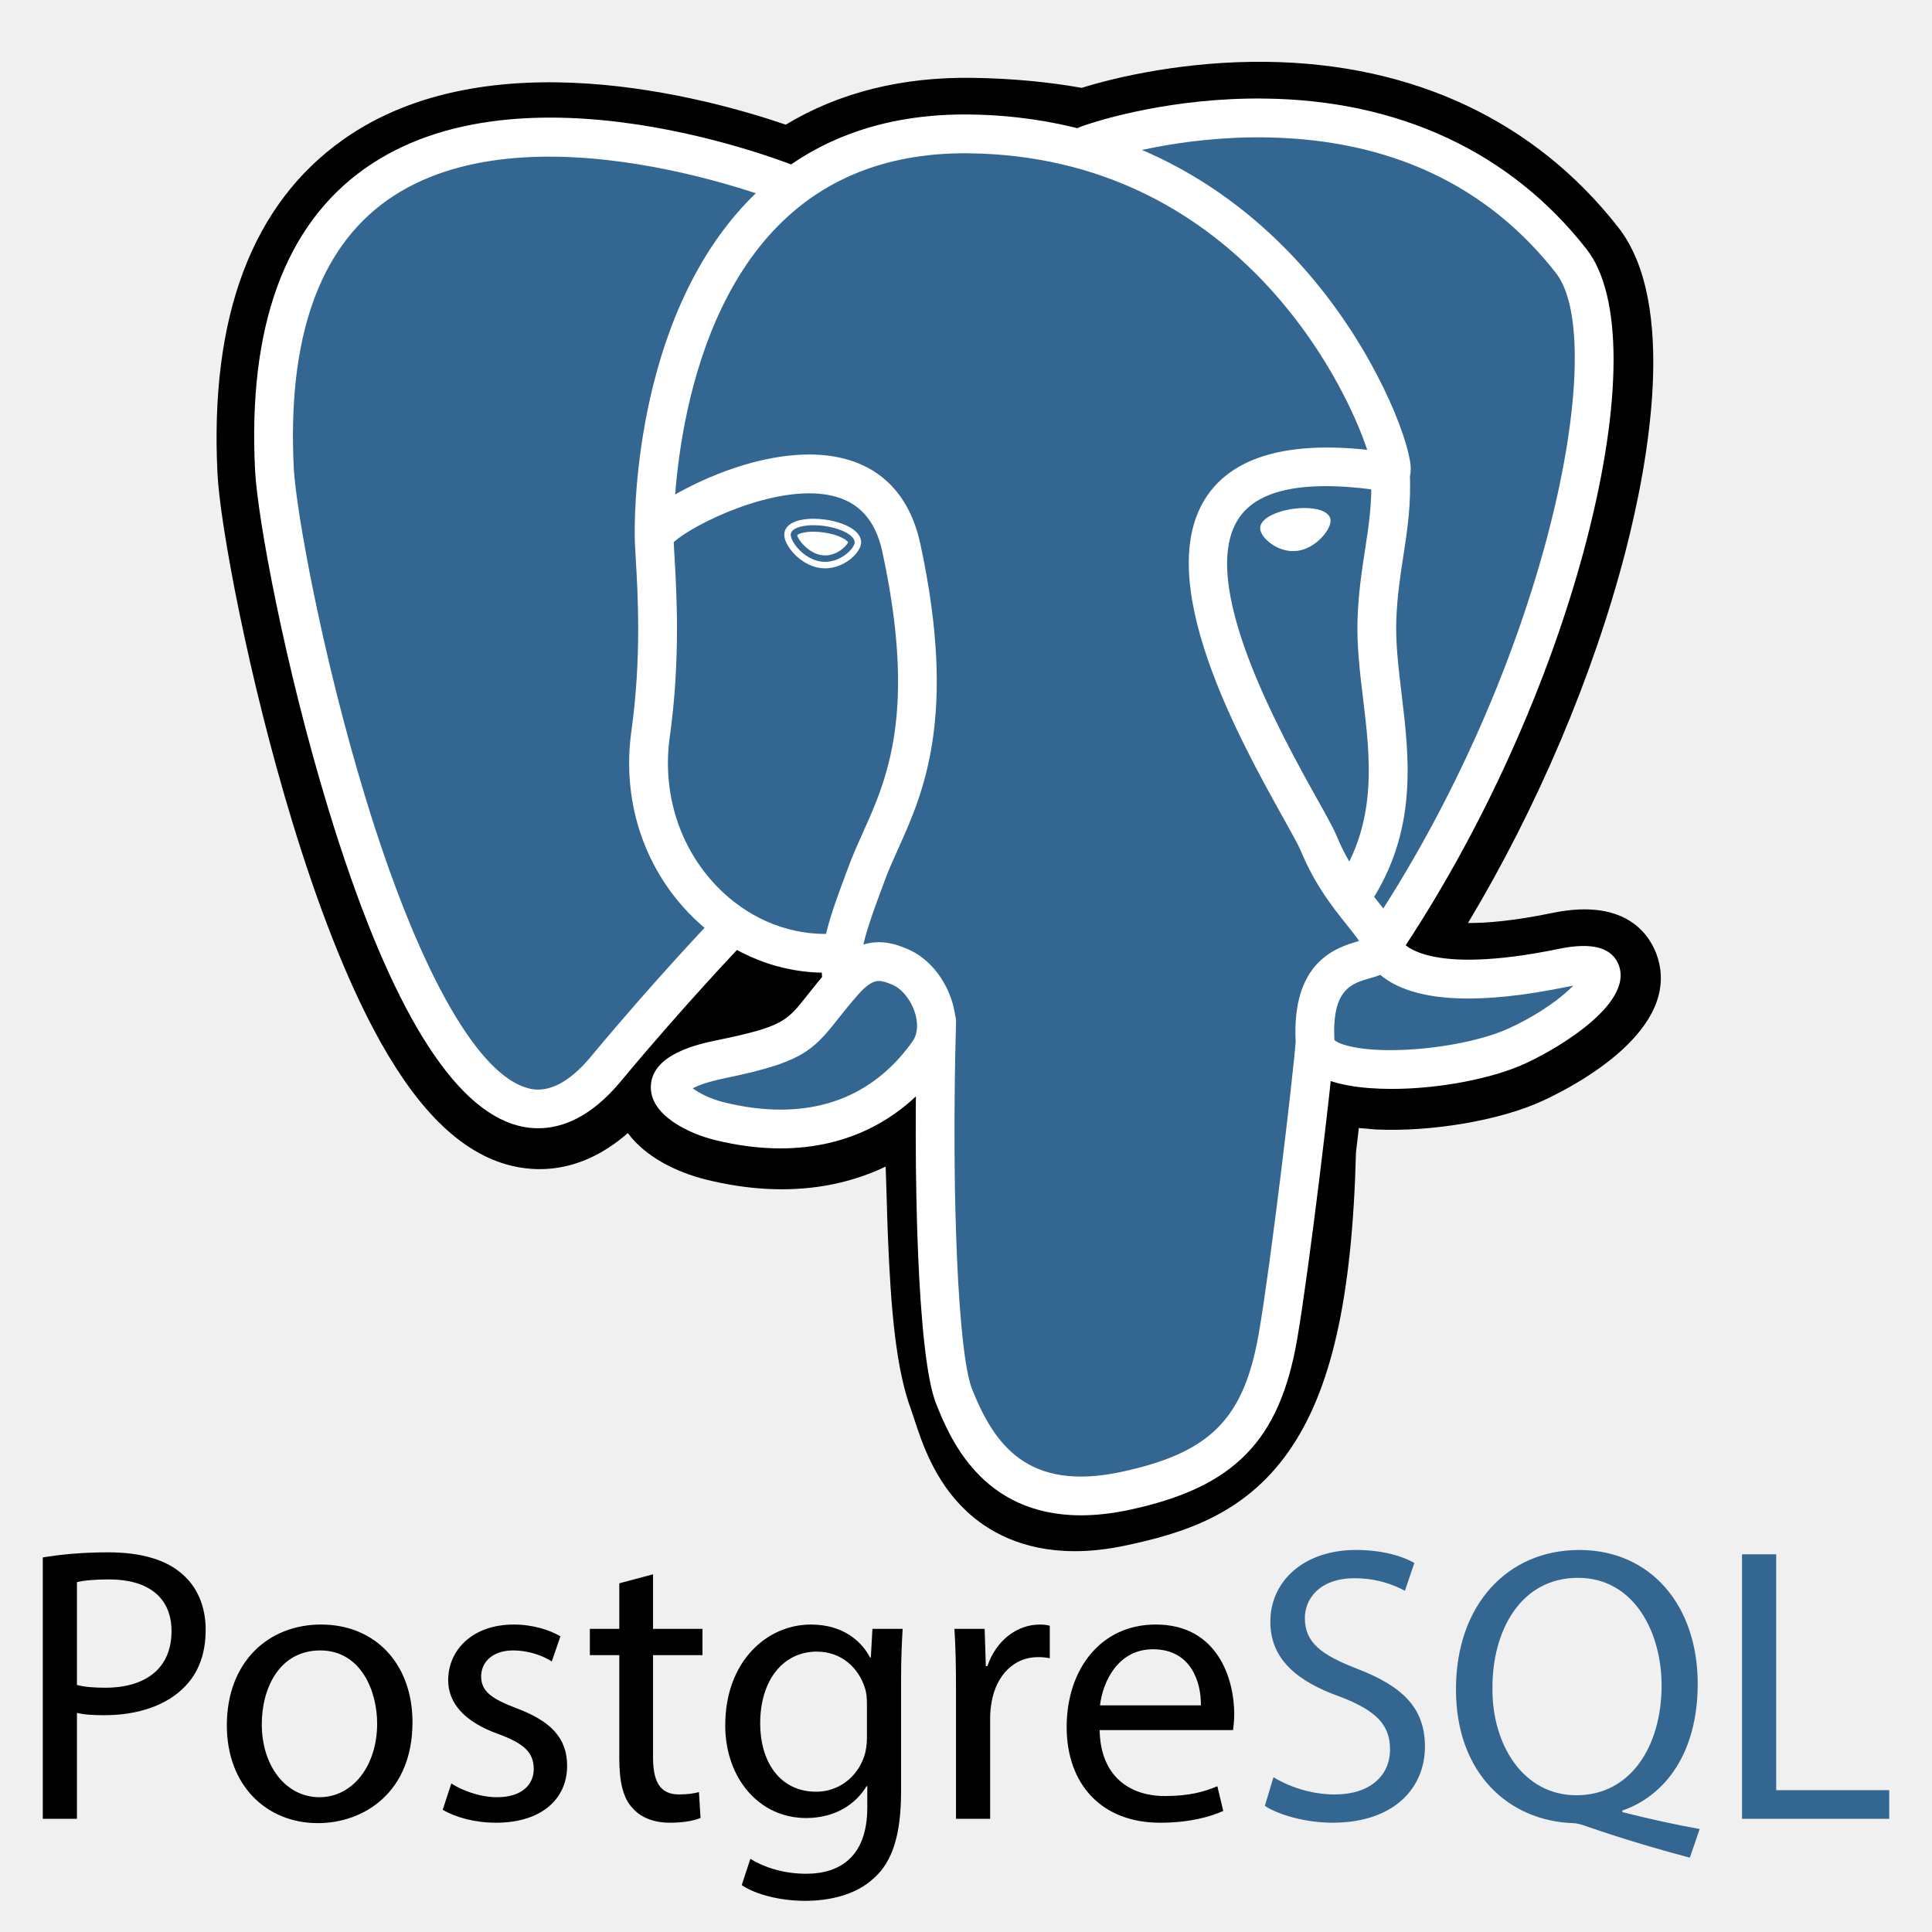
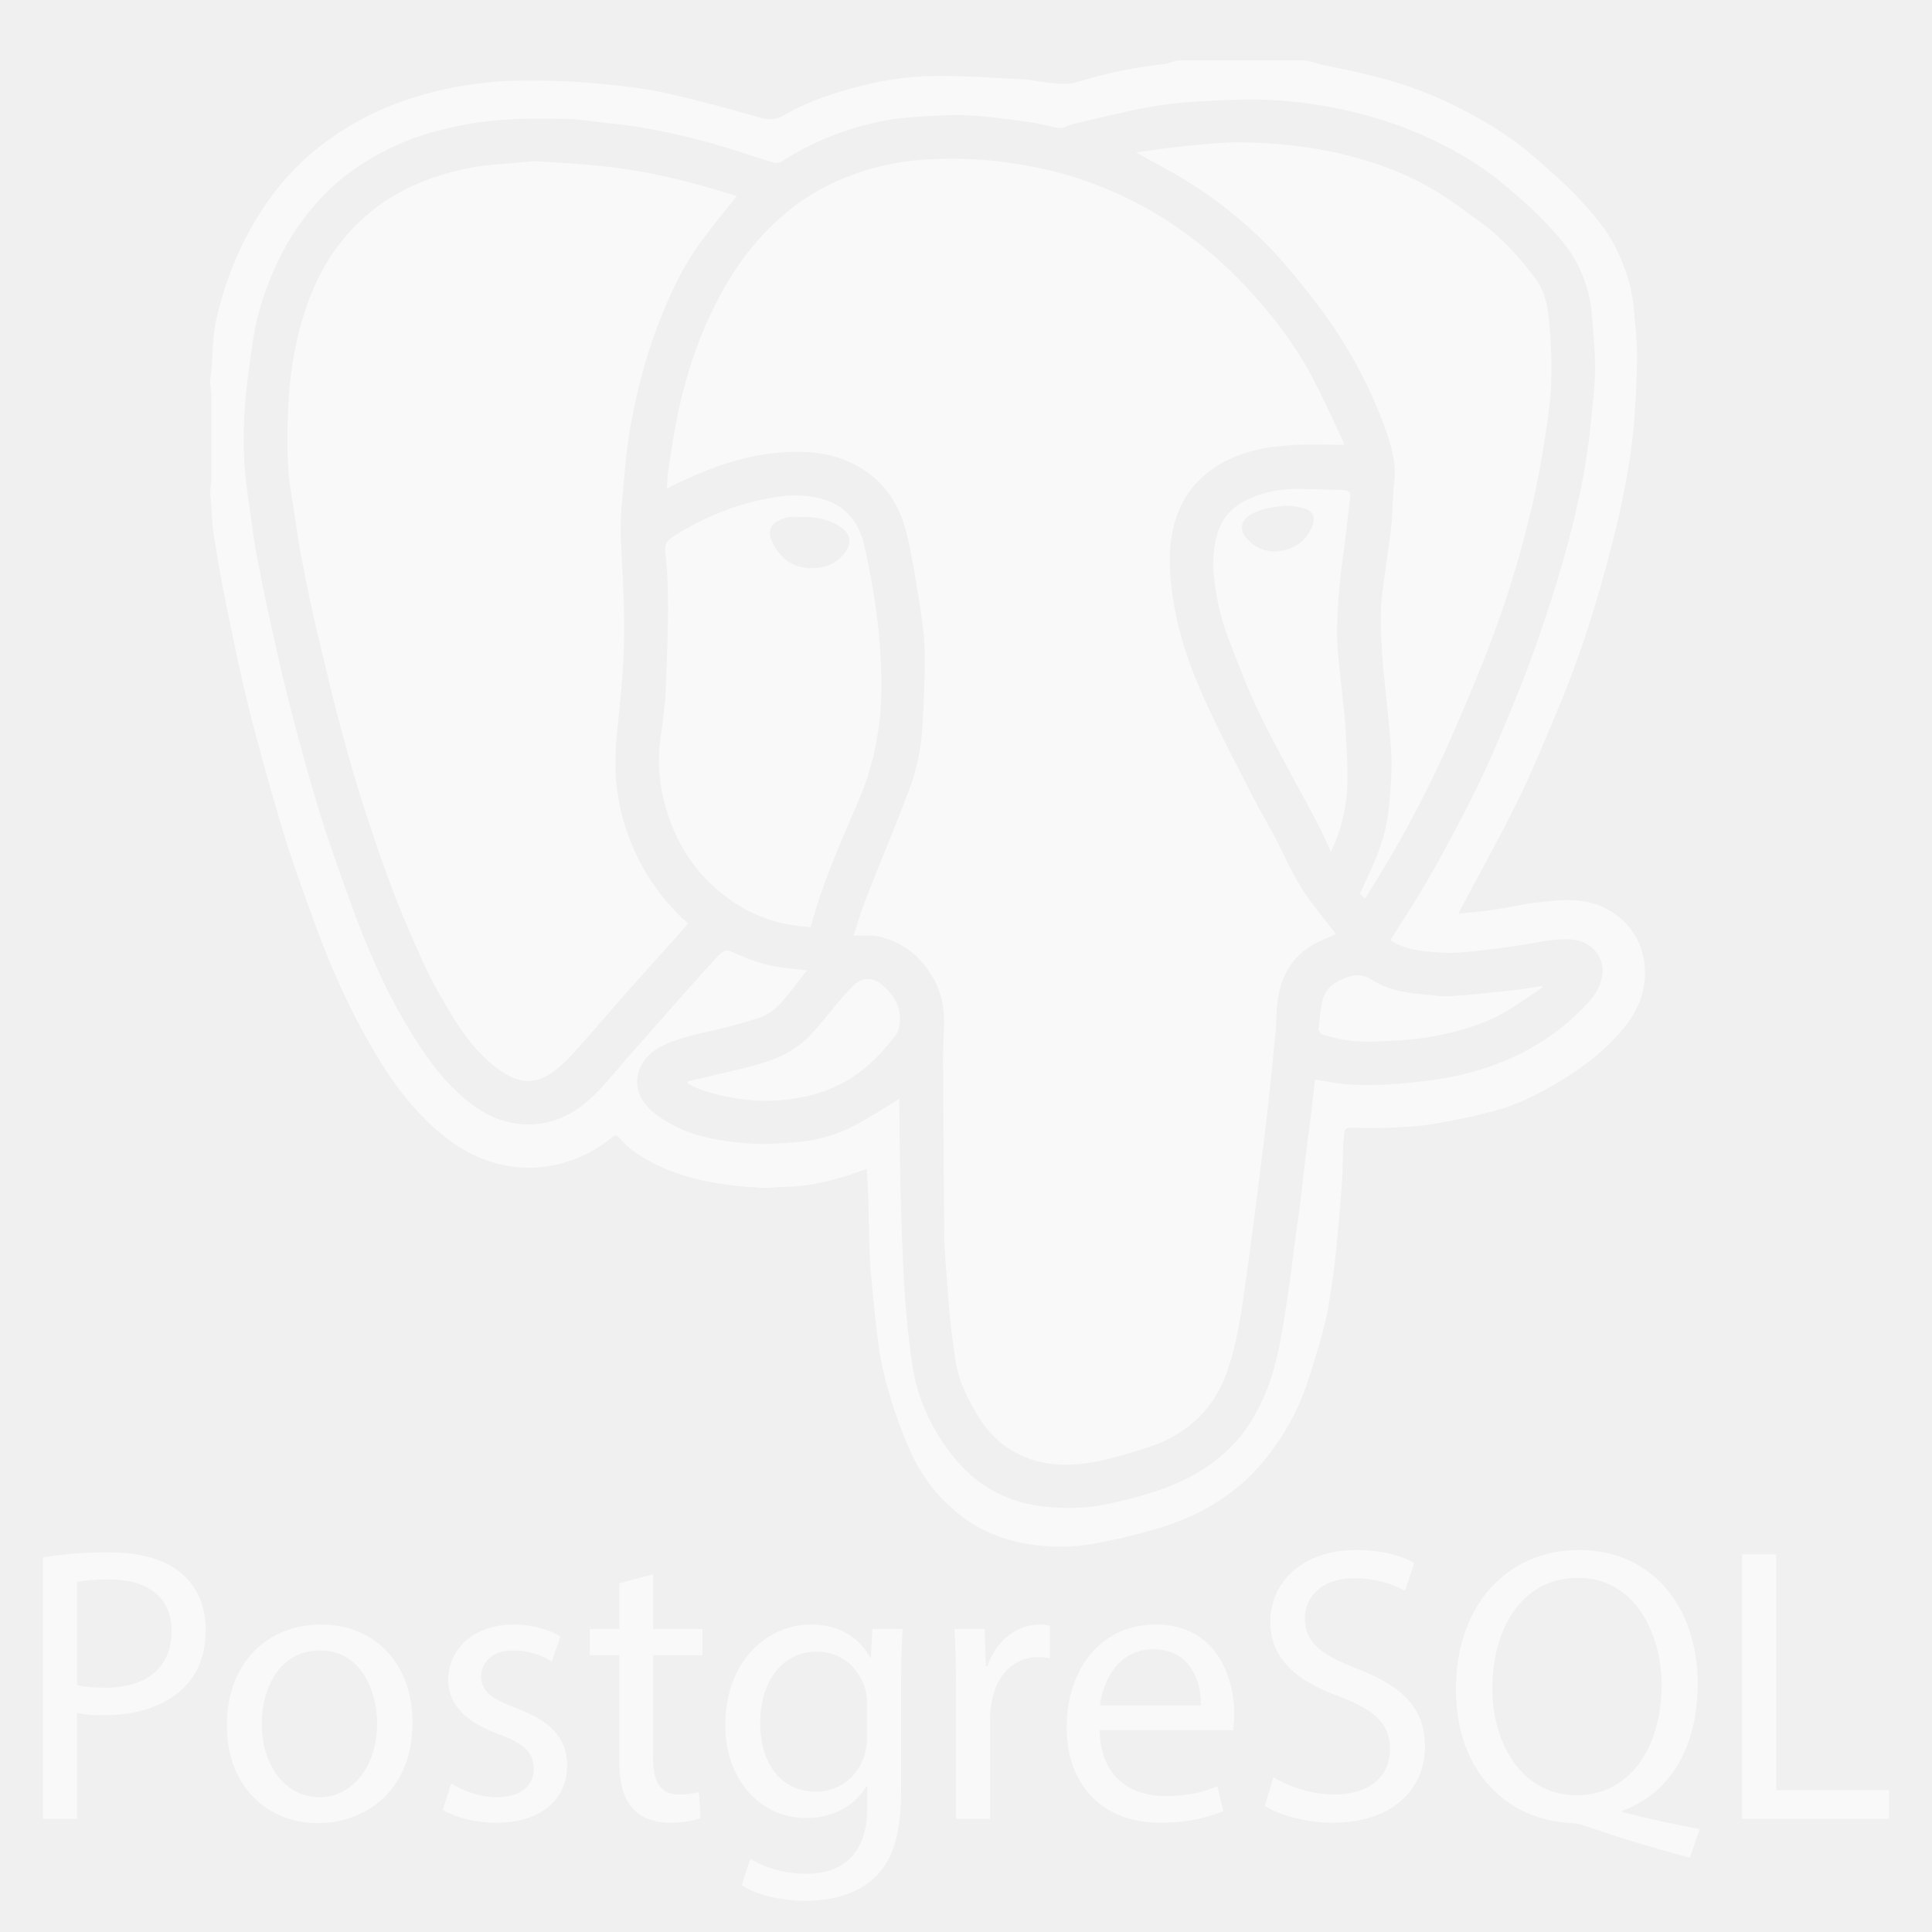
<svg xmlns="http://www.w3.org/2000/svg" viewBox="0 0 128 128">
-   <path d="M85.988 76.075c.632-5.262.443-6.034 4.362-5.182l.995.088c3.014.137 6.957-.485 9.272-1.561 4.986-2.313 7.942-6.177 3.026-5.162-11.215 2.313-11.986-1.483-11.986-1.483 11.843-17.571 16.794-39.875 12.521-45.335-11.654-14.892-31.828-7.85-32.166-7.667l-.108.021c-2.216-.461-4.695-.735-7.481-.78-5.075-.083-8.926 1.331-11.847 3.546 0 0-35.989-14.827-34.315 18.646.356 7.121 10.207 53.882 21.956 39.758 4.294-5.164 8.444-9.531 8.444-9.531 2.061 1.369 4.528 2.067 7.116 1.816l.2-.17c-.062.641-.035 1.268.081 2.01-3.027 3.383-2.137 3.977-8.189 5.222-6.122 1.262-2.525 3.508-.178 4.095 2.848.713 9.433 1.722 13.884-4.509l-.177.711c1.188.95 1.107 6.827 1.275 11.026.168 4.199.45 8.117 1.306 10.429.856 2.31 1.866 8.261 9.819 6.557 6.646-1.426 11.727-3.476 12.19-22.545" />
-   <path d="M71.208 102.77c-3.518 0-5.808-1.36-7.2-2.674-2.1-1.981-2.933-4.534-3.43-6.059l-.215-.637c-1.002-2.705-1.341-6.599-1.542-11.613-.03-.752-.052-1.529-.075-2.352-.017-.601-.038-1.355-.068-2.146-1.25.599-2.588 1.022-3.997 1.264-2.48.424-5.146.286-7.926-.409-1.961-.49-3.999-1.506-5.16-3.076-3.385 2.965-6.614 2.562-8.373 1.976-3.103-1.035-5.88-3.942-8.491-8.89-1.859-3.523-3.658-8.115-5.347-13.646-2.94-9.633-4.808-19.779-4.974-23.109-.522-10.427 2.284-17.883 8.34-22.16 9.555-6.749 24.03-2.781 29.307-.979 3.545-2.137 7.716-3.178 12.43-3.102 2.532.041 4.942.264 7.181.662 2.335-.734 6.949-1.788 12.23-1.723 9.73.116 17.793 3.908 23.316 10.966 3.941 5.036 1.993 15.61.48 21.466-2.127 8.235-5.856 16.996-10.436 24.622 1.244.009 3.045-.141 5.607-.669 5.054-1.044 6.531 1.666 6.932 2.879 1.607 4.867-5.378 8.544-7.557 9.555-2.792 1.297-7.343 2.086-11.071 1.915l-.163-.011-.979-.086-.097.816-.093.799c-.25 9.664-1.631 15.784-4.472 19.829-2.977 4.239-7.116 5.428-10.761 6.209-1.241.267-2.371.383-3.396.383zm-7.402-35.174c2.271 1.817 2.47 5.236 2.647 11.626.022.797.043 1.552.071 2.257.086 2.134.287 7.132 1.069 9.244.111.298.21.602.314.922.872 2.672 1.31 4.011 5.081 3.203 3.167-.678 4.794-1.287 6.068-3.101 1.852-2.638 2.888-7.941 3.078-15.767l3.852.094-3.826-.459.112-.955c.367-3.148.631-5.424 2.736-6.928 1.688-1.207 3.613-1.09 5.146-.814-1.684-1.271-2.15-2.765-2.274-3.377l-.321-1.582.902-1.34c5.2-7.716 9.489-17.199 11.767-26.018 2.34-9.062 1.626-13.875.913-14.785-9.446-12.071-25.829-7.088-27.539-6.521l-.29.156-1.45.271-.743-.154c-2.047-.425-4.321-.66-6.76-.7-3.831-.064-6.921.841-9.455 2.764l-1.758 1.333-2.041-.841c-4.358-1.782-17.162-5.365-23.918-.58-3.75 2.656-5.458 7.861-5.078 15.47.125 2.512 1.833 12.021 4.647 21.245 3.891 12.746 7.427 16.979 8.903 17.472.257.087.926-.433 1.591-1.231 4.326-5.203 8.44-9.54 8.613-9.723l2.231-2.347 2.697 1.792c1.087.723 2.286 1.132 3.518 1.209l6.433-5.486-.932 9.51c-.021.214-.031.504.053 1.044l.28 1.803-1.213 1.358-.14.157 3.534 1.632 1.482-1.853z" />
-   <path fill="#336791" d="M103.646 64.258c-11.216 2.313-11.987-1.484-11.987-1.484 11.842-17.571 16.792-39.876 12.52-45.335-11.655-14.892-31.829-7.849-32.166-7.666l-.109.019c-2.216-.459-4.695-.733-7.482-.778-5.075-.083-8.925 1.33-11.846 3.545 0 0-35.99-14.826-34.316 18.647.356 7.121 10.207 53.882 21.956 39.758 4.294-5.164 8.443-9.531 8.443-9.531 2.061 1.369 4.528 2.067 7.115 1.816l.201-.17c-.062.641-.034 1.268.08 2.01-3.026 3.383-2.138 3.977-8.188 5.222-6.123 1.262-2.526 3.508-.177 4.095 2.847.713 9.433 1.722 13.883-4.509l-.178.711c1.186.95 2.019 6.179 1.879 10.919s-.233 7.994.702 10.536c.935 2.541 1.866 8.261 9.82 6.557 6.646-1.425 10.09-5.116 10.57-11.272.34-4.377 1.109-3.73 1.158-7.644l.618-1.853c.711-5.934.113-7.848 4.208-6.957l.995.087c3.014.138 6.958-.485 9.273-1.561 4.986-2.314 7.943-6.177 3.028-5.162z" />
-   <path fill="#fff" d="M71.61 100.394c-6.631.001-8.731-5.25-9.591-7.397-1.257-3.146-1.529-15.358-1.249-25.373.02-.71.607-1.271 1.321-1.249.709.02 1.268.611 1.249 1.321-.323 11.551.136 22.018 1.066 24.346 1.453 3.632 3.656 6.809 9.887 5.475 5.915-1.269 8.13-3.512 9.116-9.23.758-4.389 2.254-16.874 2.438-19.338.053-.708.667-1.24 1.377-1.186.708.053 1.239.67 1.186 1.377-.192 2.564-1.682 15.026-2.469 19.584-1.165 6.755-4.176 9.819-11.11 11.306-1.177.251-2.248.364-3.221.364zM35.659 74.749c-.633.001-1.207-.115-1.704-.281-4.307-1.437-8.409-8.451-12.193-20.849-2.88-9.438-4.705-19.288-4.865-22.489-.475-9.49 1.97-16.205 7.265-19.957 10.476-7.423 28.1-.354 28.845-.05.657.269.972 1.019.703 1.676-.268.656-1.019.972-1.675.703v.001c-.17-.07-17.07-6.84-26.392-.229-4.528 3.211-6.607 9.175-6.18 17.729.135 2.696 1.84 12.311 4.757 21.867 3.378 11.067 7.223 18.052 10.548 19.16.521.175 2.109.704 4.381-2.026 4.272-5.14 8.197-9.242 8.236-9.283.491-.513 1.305-.529 1.817-.039.512.491.53 1.305.039 1.817-.039.04-3.904 4.081-8.116 9.148-1.995 2.398-3.908 3.102-5.466 3.102zM91.579 63.92c-.247 0-.497-.071-.717-.22-.589-.396-.745-1.195-.348-1.784 11.971-17.764 16.173-39.227 12.574-43.825-4.53-5.788-10.927-8.812-19.012-8.985-5.987-.13-10.746 1.399-11.523 1.666l-.195.079c-.782.246-1.382-.183-1.608-.684-.268-.593-.048-1.294.508-1.631l.346-.142-.017.005.018-.006c1.321-.483 6.152-1.933 12.137-1.864 8.947.094 16.337 3.545 21.371 9.977 2.382 3.044 2.387 10.057.015 19.24-2.418 9.362-6.968 19.425-12.482 27.607-.248.369-.654.567-1.067.567zM92.19 72.143c-2.044 0-3.876-.287-4.973-.945-1.128-.675-1.343-1.594-1.371-2.081-.308-5.404 2.674-6.345 4.195-6.774-.212-.32-.514-.697-.825-1.086-.887-1.108-2.101-2.626-3.037-4.896-.146-.354-.606-1.179-1.138-2.133-2.883-5.169-8.881-15.926-5.028-21.435 1.784-2.549 5.334-3.552 10.566-2.992-1.539-4.689-8.869-19.358-26.259-19.643-5.231-.088-9.521 1.521-12.744 4.775-7.217 7.289-6.955 20.477-6.952 20.608.019.71-.542 1.3-1.251 1.318-.71.022-1.3-.541-1.318-1.251-.016-.585-.286-14.424 7.695-22.484 3.735-3.772 8.651-5.634 14.612-5.537 11.128.183 18.289 5.839 22.338 10.553 4.412 5.136 6.576 10.802 6.754 12.692.133 1.406-.876 1.688-1.08 1.729l-.463.011c-5.135-.822-8.429-.252-9.791 1.695-2.931 4.188 2.743 14.363 5.166 18.709.619 1.108 1.065 1.909 1.269 2.404.796 1.93 1.834 3.227 2.668 4.269.733.917 1.369 1.711 1.597 2.645.105.185 1.603 2.399 10.488.565 2.227-.459 3.562-.066 3.97 1.168.803 2.429-3.702 5.261-6.196 6.42-2.238 1.039-5.805 1.696-8.892 1.696zm-3.781-3.238c.281.285 1.691.775 4.612.65 2.596-.112 5.335-.677 6.979-1.439 2.102-.976 3.504-2.067 4.231-2.812l-.404.074c-5.681 1.173-9.699 1.017-11.942-.465-.161-.105-.304-.215-.435-.323-.243.096-.468.159-.628.204-1.273.357-2.589.726-2.413 4.111zM51.712 76.084c-1.411 0-2.896-.191-4.413-.572-1.571-.393-4.221-1.576-4.18-3.519.045-2.181 3.216-2.835 4.411-3.081 4.312-.888 4.593-1.244 5.941-2.955.393-.499.882-1.12 1.548-1.865.99-1.107 2.072-1.669 3.216-1.669.796 0 1.45.271 1.881.449 1.376.57 2.524 1.948 2.996 3.598.426 1.488.223 2.92-.572 4.032-2.608 3.653-6.352 5.582-10.828 5.582zm-5.817-3.98c.388.299 1.164.699 2.027.916 1.314.328 2.588.495 3.79.495 3.662 0 6.601-1.517 8.737-4.506.445-.624.312-1.415.193-1.832-.25-.872-.87-1.665-1.509-1.931-.347-.144-.634-.254-.898-.254-.142 0-.573 0-1.3.813-.614.686-1.055 1.246-1.446 1.741-1.678 2.131-2.447 2.854-7.441 3.883-1.218.252-1.843.506-2.153.675zM55.777 66.176c-.624 0-1.171-.455-1.269-1.09-.033-.213-.054-.428-.064-.644-3.274-.062-6.432-1.466-8.829-3.968-3.031-3.163-4.411-7.545-3.785-12.022.68-4.862.426-9.154.289-11.46-.038-.641-.065-1.104-.063-1.425.002-.406.01-1.485 3.615-3.312 1.282-.65 3.853-1.784 6.661-2.075 4.654-.48 7.721 1.592 8.639 5.836 2.478 11.46.196 16.529-1.47 20.23-.311.688-.604 1.34-.838 1.97l-.207.557c-.88 2.36-1.641 4.399-1.407 5.923.107.702-.374 1.357-1.075 1.466l-.197.014zm-11.143-30.254l.051.918c.142 2.395.406 6.853-.31 11.969-.516 3.692.612 7.297 3.095 9.888 1.962 2.048 4.546 3.178 7.201 3.178h.055c.298-1.253.791-2.575 1.322-4l.206-.553c.265-.712.575-1.401.903-2.13 1.604-3.564 3.6-8 1.301-18.633-.456-2.105-1.56-3.324-3.375-3.726-3.728-.824-9.283 1.98-10.449 3.089zM52.39 35.377c-.064.454.833 1.667 2.001 1.829 1.167.163 2.166-.785 2.229-1.239.063-.455-.833-.955-2.002-1.118-1.167-.163-2.166.073-2.228.528zM54.66 37.654l-.328-.023c-.725-.101-1.458-.558-1.959-1.223-.176-.233-.464-.687-.407-1.091.082-.593.804-.947 1.933-.947.253 0 .515.019.78.055.616.086 1.189.264 1.612.5.733.41.787.866.754 1.103-.091.653-1.133 1.626-2.385 1.626zm-1.844-2.201c.037.28.73 1.205 1.634 1.33l.209.015c.834 0 1.458-.657 1.531-.872-.077-.146-.613-.511-1.631-.651-.225-.032-.448-.048-.661-.048-.652-.001-1.001.146-1.082.226zM87.937 34.45c.063.455-.832 1.668-2.001 1.83-1.168.162-2.167-.785-2.231-1.24-.062-.454.834-.955 2.002-1.117 1.168-.164 2.166.074 2.23.527zM85.667 36.512c-1.125 0-2.094-.875-2.174-1.442-.092-.681 1.029-1.199 2.185-1.359.254-.036.506-.054.749-.054.997 0 1.657.293 1.723.764.043.306-.191.777-.595 1.201-.266.28-.826.765-1.588.87l-.3.02zm.759-2.427c-.223 0-.455.017-.69.049-1.162.161-1.853.628-1.82.878.039.274.78 1.072 1.75 1.072l.239-.017c.634-.089 1.11-.502 1.337-.741.356-.375.498-.727.481-.848-.021-.157-.449-.393-1.297-.393zM89.62 60.538c-.246 0-.494-.07-.714-.217-.59-.396-.748-1.193-.353-1.783 2.736-4.087 2.235-8.256 1.751-12.286-.207-1.718-.42-3.493-.364-5.198.056-1.753.278-3.199.494-4.599.255-1.657.496-3.224.396-5.082-.039-.708.505-1.313 1.214-1.353.711-.038 1.314.506 1.353 1.215.114 2.124-.159 3.896-.423 5.611-.204 1.323-.415 2.691-.466 4.29-.049 1.509.144 3.112.348 4.808.516 4.287 1.099 9.146-2.167 14.023-.248.37-.655.571-1.069.571z" />
-   <path stroke="#fff" stroke-width="3" stroke-linecap="round" stroke-linejoin="round" d="M13.924 17.211" fill="none" />
-   <path d="M2.835 103.184c1.093-.182 2.522-.338 4.343-.338 2.235 0 3.874.52 4.914 1.456.962.832 1.534 2.106 1.534 3.667 0 1.586-.469 2.834-1.353 3.744-1.196 1.274-3.146 1.924-5.356 1.924-.676 0-1.3-.026-1.819-.156v7.021h-2.263v-17.318zm2.263 8.45c.494.13 1.118.182 1.872.182 2.729 0 4.394-1.326 4.394-3.744 0-2.314-1.638-3.432-4.134-3.432-.988 0-1.742.078-2.132.182v6.812zM27.328 114.104c0 4.654-3.225 6.683-6.267 6.683-3.406 0-6.032-2.496-6.032-6.475 0-4.212 2.756-6.682 6.24-6.682 3.615-.001 6.059 2.626 6.059 6.474zm-9.984.13c0 2.756 1.586 4.836 3.822 4.836 2.184 0 3.821-2.054 3.821-4.888 0-2.132-1.065-4.836-3.77-4.836s-3.873 2.496-3.873 4.888zM29.901 118.16c.676.442 1.872.91 3.016.91 1.664 0 2.444-.832 2.444-1.872 0-1.092-.649-1.69-2.34-2.314-2.262-.806-3.328-2.054-3.328-3.562 0-2.028 1.638-3.692 4.342-3.692 1.274 0 2.393.364 3.095.78l-.572 1.664c-.494-.312-1.404-.728-2.574-.728-1.352 0-2.106.78-2.106 1.716 0 1.04.755 1.508 2.393 2.132 2.184.832 3.302 1.924 3.302 3.796 0 2.21-1.716 3.77-4.706 3.77-1.378 0-2.652-.338-3.536-.858l.57-1.742zM43.266 104.301v3.614h3.275v1.742h-3.275v6.786c0 1.56.441 2.444 1.716 2.444.598 0 1.04-.078 1.326-.156l.104 1.716c-.441.182-1.144.312-2.027.312-1.066 0-1.925-.338-2.471-.962-.649-.676-.884-1.794-.884-3.276v-6.864h-1.95v-1.742h1.95v-3.016l2.236-.598zM59.802 107.916c-.053.91-.104 1.924-.104 3.458v7.306c0 2.886-.572 4.654-1.794 5.747-1.222 1.144-2.99 1.508-4.576 1.508-1.508 0-3.172-.364-4.187-1.04l.572-1.742c.832.52 2.132.988 3.692.988 2.34 0 4.056-1.222 4.056-4.394v-1.404h-.052c-.702 1.17-2.054 2.106-4.004 2.106-3.12 0-5.356-2.652-5.356-6.137 0-4.264 2.782-6.682 5.668-6.682 2.185 0 3.381 1.144 3.927 2.184h.052l.104-1.898h2.002zm-2.366 4.966c0-.39-.026-.728-.13-1.04-.416-1.326-1.534-2.418-3.198-2.418-2.185 0-3.744 1.846-3.744 4.758 0 2.47 1.248 4.524 3.718 4.524 1.404 0 2.678-.884 3.172-2.34.13-.39.183-.832.183-1.222v-2.262zM63.337 111.842c0-1.482-.026-2.756-.104-3.926h2.003l.077 2.47h.104c.572-1.69 1.95-2.756 3.484-2.756.26 0 .441.026.649.078v2.158c-.233-.052-.468-.078-.779-.078-1.612 0-2.757 1.222-3.068 2.938-.052.312-.104.676-.104 1.066v6.708h-2.262v-8.658zM72.854 114.624c.052 3.094 2.027 4.368 4.315 4.368 1.639 0 2.626-.286 3.484-.65l.39 1.638c-.806.364-2.184.78-4.186.78-3.874 0-6.188-2.548-6.188-6.344 0-3.796 2.236-6.787 5.902-6.787 4.108 0 5.2 3.614 5.2 5.928 0 .468-.052.832-.078 1.066h-8.839zm6.708-1.638c.025-1.456-.599-3.718-3.172-3.718-2.314 0-3.328 2.132-3.511 3.718h6.683z" />
-   <path fill="#336791" d="M84.371 117.744c1.014.624 2.496 1.144 4.056 1.144 2.314 0 3.666-1.222 3.666-2.99 0-1.638-.936-2.574-3.302-3.484-2.86-1.014-4.628-2.496-4.628-4.966 0-2.73 2.262-4.758 5.668-4.758 1.794 0 3.094.416 3.874.858l-.624 1.846c-.572-.312-1.742-.832-3.328-.832-2.392 0-3.302 1.43-3.302 2.626 0 1.638 1.065 2.444 3.484 3.38 2.964 1.145 4.472 2.574 4.472 5.148 0 2.704-2.002 5.044-6.136 5.044-1.69 0-3.536-.494-4.473-1.118l.573-1.898zM111.957 123.074c-2.366-.624-4.68-1.326-6.708-2.028-.364-.13-.728-.26-1.066-.26-4.16-.156-7.722-3.224-7.722-8.866 0-5.616 3.432-9.23 8.164-9.23 4.758 0 7.853 3.692 7.853 8.866 0 4.498-2.08 7.384-4.992 8.398v.104c1.742.442 3.64.858 5.122 1.118l-.651 1.898zm-1.872-11.414c0-3.51-1.819-7.125-5.538-7.125-3.822 0-5.694 3.536-5.668 7.333-.026 3.718 2.028 7.072 5.564 7.072 3.615 0 5.642-3.276 5.642-7.28zM115.414 102.976h2.263v15.626h7.488v1.898h-9.751v-17.524z" />
+   <path fill-rule="evenodd" clip-rule="evenodd" fill="#f9f9f9" d="M63.409 100.219c1.792 1.482 3.893 2.114 6.161 2.231.938.049 1.903.003 2.826-.165 1.464-.266 2.924-.6 4.348-1.029 2.9-.875 5.406-2.387 7.277-4.829 1.066-1.392 1.941-2.897 2.503-4.561.464-1.373.9-2.76 1.247-4.165.274-1.107.41-2.25.576-3.381.111-.748.178-1.504.247-2.259.112-1.225.229-2.448.31-3.676.057-.854.055-1.712.088-2.567.011-.261.053-.52.078-.779.021-.241.143-.324.389-.32.864.013 1.73.035 2.593-.004.967-.043 1.941-.085 2.893-.244 1.354-.227 2.701-.514 4.028-.86 1.568-.411 3.007-1.146 4.393-1.982 1.612-.975 3.084-2.118 4.275-3.591 1.039-1.282 1.531-2.768 1.28-4.389-.364-2.355-2.343-3.898-4.644-4.003-.834-.038-1.68.05-2.51.155-1.005.128-1.995.354-2.997.503-.692.104-1.393.15-2.083.222l-.019-.09c1.29-2.437 2.634-4.846 3.854-7.316.937-1.896 1.737-3.859 2.564-5.809 1.37-3.228 2.463-6.555 3.369-9.938.867-3.238 1.609-6.511 1.844-9.871.094-1.341.159-2.688.15-4.031-.006-1.072-.122-2.145-.229-3.213-.122-1.224-.492-2.384-1.004-3.5-.674-1.472-1.721-2.679-2.822-3.825-.881-.918-1.851-1.754-2.812-2.59-1.371-1.192-2.913-2.145-4.513-2.99-1.819-.96-3.73-1.712-5.724-2.22-1.206-.307-2.438-.578-3.658-.821-.436-.088-.876-.312-1.315-.312h-8.268c-.299 0-.595.196-.896.229-1.979.221-3.935.615-5.835 1.205-.71.219-1.358.091-2.033.028-.518-.048-1.027-.181-1.545-.207-1.971-.098-3.944-.24-5.916-.219-1.888.02-3.757.332-5.584.85-1.529.436-3.026.965-4.398 1.77-.586.344-1.052.279-1.659.105-2.041-.589-4.095-1.141-6.166-1.604-1.291-.289-2.62-.435-3.939-.571-1.265-.132-2.537-.21-3.809-.237-1.242-.027-2.492-.026-3.729.084-1.969.175-3.9.575-5.778 1.221-2.085.718-3.997 1.757-5.72 3.121-1.75 1.385-3.154 3.074-4.281 5.005-1.189 2.037-2.006 4.218-2.512 6.507-.275 1.241-.174 2.517-.363 3.777-.058.39.059.782.059 1.174v5.485c0 .364-.107.729-.061 1.095.113.879.074 1.765.223 2.638.234 1.382.445 2.759.729 4.131.397 1.917.776 3.832 1.216 5.74.32 1.389.667 2.77 1.048 4.143.58 2.098 1.146 4.199 1.803 6.272.611 1.927 1.307 3.826 2.002 5.726.962 2.628 2.11 5.171 3.49 7.607 1.195 2.111 2.558 4.088 4.388 5.713 1.207 1.072 2.548 1.895 4.109 2.307 1.228.322 2.478.361 3.733.104 1.457-.298 2.748-.926 3.895-1.865.132-.107.275-.19.432.008.594.752 1.388 1.254 2.219 1.687 2.242 1.17 4.685 1.521 7.166 1.663.602.034 1.208-.052 1.813-.068 1.181-.033 2.327-.263 3.454-.589.592-.171 1.169-.389 1.771-.591.031.641.071 1.257.091 1.874l.083 3.363c.016.512.036 1.024.083 1.534.122 1.314.241 2.628.398 3.938.108.903.222 1.812.434 2.694.428 1.778 1.006 3.509 1.742 5.188.721 1.646 1.76 3.037 3.148 4.184zm-3.591-16.768c-.071-1.579-.124-3.159-.159-4.739-.042-1.942-.056-3.885-.083-5.827l-.005-.074c-.987.593-1.96 1.241-2.989 1.776-1.207.627-2.517.99-3.874 1.093-1.063.08-2.142.153-3.2.069-1.736-.141-3.472-.412-5.026-1.268-.63-.347-1.288-.77-1.723-1.323-1.041-1.329-.542-3.008 1.028-3.816 1.085-.56 2.269-.793 3.445-1.065 1.021-.236 2.039-.505 3.036-.83.986-.323 1.608-1.123 2.223-1.908l.974-1.252-1.171-.122c-1.162-.108-2.271-.429-3.331-.899-.906-.401-.92-.445-1.586.277-1.11 1.205-2.19 2.44-3.279 3.666-.801.902-1.596 1.809-2.395 2.714-.788.895-1.528 1.84-2.379 2.672-1.262 1.236-2.784 1.979-4.6 1.895-1.165-.054-2.231-.462-3.191-1.129-1.979-1.378-3.312-3.308-4.527-5.333-1.555-2.596-2.75-5.361-3.771-8.201-.707-1.964-1.418-3.929-2.034-5.921-.671-2.165-1.26-4.355-1.839-6.547-.438-1.653-.826-3.32-1.196-4.99-.421-1.899-.825-3.803-1.182-5.715-.241-1.291-.38-2.601-.575-3.9-.263-1.753-.311-3.52-.215-5.279.085-1.585.312-3.165.538-4.739.313-2.178 1.031-4.233 2.063-6.174.633-1.189 1.416-2.27 2.323-3.274 1.49-1.649 3.293-2.84 5.299-3.735 1.401-.625 2.882-1 4.391-1.295 2.24-.436 4.5-.418 6.76-.372.988.021 1.973.2 2.96.299 2.126.211 4.209.659 6.266 1.21 1.5.402 2.969.924 4.455 1.376.148.045.367.041.49-.038 2.015-1.316 4.216-2.184 6.559-2.681.889-.188 1.807-.271 2.716-.329 1.104-.069 2.219-.135 3.321-.07 1.325.076 2.646.271 3.963.451.64.088 1.264.309 1.904.369.308.029.633-.194.957-.27 1.654-.383 3.301-.808 4.97-1.109 1.242-.224 2.512-.33 3.774-.402 1.41-.081 2.828-.14 4.236-.072 1.78.086 3.547.339 5.291.745 2.162.503 4.234 1.233 6.205 2.247 1.473.759 2.872 1.637 4.133 2.717.826.709 1.672 1.408 2.417 2.198.92.974 1.858 1.947 2.436 3.194.435.941.745 1.915.831 2.944.106 1.281.235 2.566.224 3.849-.011 1.226-.179 2.451-.297 3.675-.271 2.788-.876 5.516-1.613 8.208-.607 2.223-1.319 4.422-2.089 6.596-.709 2.003-1.528 3.969-2.355 5.928-.611 1.448-1.27 2.881-1.984 4.281-1.354 2.652-2.762 5.277-4.391 7.777-.281.431-.548.873-.822 1.314.711.479 1.516.648 2.326.736.771.083 1.557.134 2.327.076 1.233-.092 2.462-.268 3.688-.439 1.214-.17 2.403-.515 3.651-.424 1.244.091 2.136 1.037 2.051 2.203-.054.738-.393 1.371-.883 1.912-2.315 2.554-5.221 4.102-8.545 4.865-1.263.29-2.565.439-3.858.56-1.101.102-2.216.119-3.321.078-.812-.03-1.617-.216-2.447-.336-.084.759-.163 1.55-.259 2.338l-.387 3.023c-.117.958-.208 1.92-.329 2.878-.118.93-.265 1.855-.389 2.784-.115.865-.2 1.735-.33 2.599-.197 1.324-.386 2.651-.645 3.965-.31 1.57-.784 3.09-1.561 4.507-.946 1.729-2.287 3.046-3.995 4.021-1.76 1.005-3.685 1.528-5.634 1.966-1.382.311-2.803.361-4.202.234-2.425-.219-4.495-1.256-6.06-3.137-1.493-1.795-2.504-3.851-2.865-6.18-.174-1.107-.298-2.223-.396-3.339-.112-1.243-.186-2.487-.244-3.732zM62.544 67.497c.015.83-.071 1.66-.067 2.49.017 3.863.045 7.727.078 11.591.006.631.037 1.264.082 1.894.095 1.32.189 2.641.317 3.957.092.935.217 1.867.364 2.795.21 1.313.808 2.483 1.486 3.602.584.962 1.345 1.778 2.346 2.342 1.702.957 3.533 1.037 5.379.685 1.247-.237 2.473-.62 3.683-1.015 1.194-.389 2.273-1.024 3.178-1.901.849-.822 1.451-1.825 1.857-2.932.787-2.146 1.034-4.407 1.359-6.649.122-.84.228-1.682.339-2.523.127-.957.255-1.913.377-2.87.092-.714.174-1.427.261-2.14.125-1.024.256-2.047.375-3.071.091-.792.167-1.587.249-2.381.104-1.015.215-2.027.306-3.044.068-.77.04-1.555.177-2.312.251-1.387.907-2.567 2.137-3.331.514-.318 1.096-.528 1.666-.798l-.098-.149c-.527-.684-1.067-1.357-1.584-2.049-.812-1.086-1.396-2.297-1.983-3.514-.556-1.154-1.236-2.246-1.821-3.387-1.021-1.99-2.061-3.975-3.002-6.002-1.183-2.55-2.115-5.188-2.408-8.012-.125-1.194-.157-2.388.086-3.571.387-1.89 1.373-3.368 3.033-4.382 1.54-.94 3.255-1.244 5.012-1.339 1.09-.059 2.187-.011 3.318-.011l-.037-.191c-.704-1.472-1.361-2.969-2.132-4.405-1.086-2.028-2.478-3.856-4.026-5.553-1.146-1.255-2.389-2.419-3.75-3.45-1.338-1.013-2.748-1.918-4.253-2.657-1.794-.883-3.664-1.565-5.624-2-1.885-.418-3.78-.674-5.714-.695-1.648-.018-3.286.058-4.892.429-2.424.561-4.641 1.559-6.568 3.175-1.077.903-2.018 1.916-2.839 3.044-.967 1.325-1.745 2.759-2.411 4.26-.914 2.061-1.541 4.204-1.971 6.408-.214 1.1-.382 2.207-.553 3.314-.06.389-.064.784-.1 1.229l.732-.381.714-.32c2.417-1.105 4.92-1.816 7.61-1.735 1.144.034 2.236.261 3.254.762 1.95.962 3.09 2.597 3.586 4.665.342 1.428.577 2.884.805 4.337.178 1.134.361 2.28.381 3.424.029 1.672-.055 3.348-.146 5.019-.077 1.424-.374 2.825-.872 4.154-.904 2.416-1.912 4.793-2.853 7.195-.311.794-.55 1.615-.843 2.488l1.188.001c.144.003.291.007.43.04 1.081.255 2.02.745 2.789 1.577 1.028 1.104 1.566 2.396 1.593 3.893zM41.897 56.042c-.614-1.454-.983-2.971-1.094-4.538-.104-1.474.071-2.94.223-4.408.146-1.421.27-2.849.312-4.275.071-2.347-.087-4.688-.199-7.033-.067-1.396.095-2.809.219-4.208.112-1.26.252-2.523.491-3.765.399-2.084.93-4.138 1.685-6.129.715-1.888 1.539-3.725 2.699-5.38.797-1.136 1.699-2.195 2.566-3.305l-.258-.092c-2.823-.896-5.693-1.598-8.646-1.903-1.395-.145-2.796-.229-4.195-.313-.43-.025-.866.033-1.297.074-1.067.103-2.148.143-3.198.343-1.787.34-3.502.912-5.089 1.843-1.426.836-2.623 1.915-3.626 3.211-1.107 1.431-1.854 3.049-2.389 4.773-.632 2.035-.934 4.13-1.015 6.243-.071 1.853-.106 3.716.214 5.562.237 1.373.396 2.762.658 4.131.358 1.865.742 3.727 1.186 5.573.633 2.644 1.267 5.29 2.018 7.902.718 2.501 1.527 4.98 2.407 7.43.718 1.999 1.549 3.961 2.424 5.896.57 1.261 1.26 2.475 1.984 3.655.769 1.254 1.645 2.444 2.831 3.354 1.499 1.148 2.658 1.327 4.182.066.652-.539 1.203-1.207 1.771-1.842.901-1.008 1.771-2.046 2.669-3.059 1.143-1.289 2.3-2.565 3.449-3.85.243-.271.478-.551.714-.825l-.393-.343c-1.425-1.372-2.531-2.962-3.303-4.788zM85.238 17.639c.934 1.095 1.838 2.222 2.672 3.394 1.614 2.268 2.904 4.716 3.855 7.336.42 1.155.756 2.321.606 3.584-.104.885-.097 1.782-.174 2.672-.065.74-.183 1.476-.278 2.214-.144 1.112-.352 2.222-.414 3.339-.06 1.064.003 2.138.07 3.203.067 1.083.213 2.161.312 3.241.112 1.227.264 2.451.298 3.68.028 1.008-.062 2.021-.149 3.029-.105 1.213-.412 2.387-.87 3.512-.323.794-.708 1.562-1.071 2.356l.146.154.222.172.225-.4c1.888-2.977 3.568-6.068 5.021-9.277.938-2.066 1.812-4.162 2.654-6.27 1.311-3.281 2.35-6.653 3.151-10.094.36-1.544.636-3.112.88-4.68.191-1.226.349-2.466.385-3.703.037-1.312-.035-2.634-.156-3.942-.091-.988-.335-1.982-.953-2.787-.996-1.293-2.07-2.529-3.391-3.508-1.113-.823-2.223-1.67-3.416-2.362-1.893-1.099-3.942-1.829-6.083-2.327-2.091-.487-4.207-.697-6.337-.742-1.256-.027-2.518.108-3.771.227-1.136.106-2.265.288-3.408.438 1.227.69 2.438 1.304 3.578 2.027 2.4 1.52 4.552 3.349 6.396 5.514zM54.058 60.202c.775-2.48 1.832-4.85 2.855-7.232.831-1.933 1.284-3.968 1.435-6.06.075-1.031.055-2.075.004-3.109-.057-1.148-.148-2.301-.316-3.438-.215-1.454-.459-2.909-.803-4.336-.373-1.544-1.313-2.62-2.925-3.017-.981-.241-1.957-.231-2.95-.074-2.423.381-4.641 1.274-6.707 2.582-.416.263-.646.476-.573 1.071.152 1.264.185 2.548.179 3.823-.008 1.805-.085 3.61-.153 5.414-.022.587-.107 1.173-.171 1.758-.096.896-.283 1.791-.277 2.686.006.922.1 1.865.324 2.758.711 2.832 2.215 5.148 4.682 6.783 1.517 1.006 3.195 1.512 5.038 1.609.122-.423.235-.822.358-1.218zm-2.896-24.289c-.325-.681-.139-1.246.613-1.508.184-.063.372-.133.562-.151.263-.026.528-.007.793-.007.955.006 1.873.139 2.66.745.506.39.642.905.314 1.437-.465.753-1.172 1.131-2.042 1.203-1.369.113-2.33-.525-2.9-1.719zM89.137 35.664l.311-2.725c.045-.364-.146-.464-.452-.473-.963-.026-1.925-.061-2.888-.077-1.084-.02-2.141.154-3.145.566-1.114.459-1.962 1.193-2.309 2.406-.259.904-.328 1.807-.236 2.752.139 1.441.459 2.839.963 4.18.674 1.793 1.378 3.585 2.221 5.303 1.141 2.325 2.431 4.577 3.643 6.867.323.611.597 1.25.934 1.963.707-1.496 1.051-2.994 1.09-4.538.033-1.301-.07-2.605-.146-3.906-.047-.796-.16-1.588-.237-2.382-.107-1.106-.271-2.213-.297-3.322-.025-1.128.055-2.262.151-3.389.09-1.078.268-2.149.397-3.225zm-2.169-.874c-.358.987-1.122 1.545-2.114 1.708-.924.153-1.734-.188-2.336-.926-.429-.525-.265-1.146.378-1.502.738-.408 1.549-.511 2.506-.573.261.047.651.088 1.023.193.539.152.739.56.543 1.1zM58.37 65.193c-.528-.432-1.228-.457-1.73.017-.624.59-1.173 1.264-1.722 1.928-.633.768-1.229 1.566-2.045 2.161-1.189.865-2.578 1.223-3.972 1.562-1.108.27-2.222.521-3.333.779l-.014.144c.33.152.649.343.994.452 1.695.536 3.42.804 5.212.652 1.292-.111 2.524-.393 3.691-.946 1.607-.761 2.844-1.968 3.895-3.37.176-.234.256-.58.276-.882.071-1.066-.47-1.859-1.252-2.497zM89.315 64.731c-.831.279-1.507.704-1.708 1.603-.137.608-.187 1.237-.24 1.86-.01.11.127.312.231.34.64.169 1.284.368 1.938.427.805.073 1.623.05 2.433.01.874-.044 1.754-.101 2.616-.245 2.029-.342 3.994-.896 5.738-2.048.63-.415 1.252-.839 1.878-1.261l-.052-.089c-.667.099-1.332.22-2.002.291-1.364.146-2.729.3-4.098.379-.661.038-1.331-.089-1.997-.143-1.118-.091-2.21-.339-3.155-.937-.545-.344-1.001-.382-1.582-.187z">
+   </path>
+   <path fill="#f9f9f9" d="M2.835 103.184c1.093-.182 2.522-.338 4.343-.338 2.235 0 3.874.52 4.914 1.456.962.832 1.534 2.106 1.534 3.667 0 1.586-.469 2.834-1.353 3.744-1.196 1.274-3.146 1.924-5.356 1.924-.676 0-1.3-.026-1.819-.156v7.021h-2.263v-17.318zm2.263 8.45c.494.13 1.118.182 1.872.182 2.729 0 4.394-1.326 4.394-3.744 0-2.314-1.638-3.432-4.134-3.432-.988 0-1.742.078-2.132.182v6.812zM27.328 114.104c0 4.654-3.225 6.683-6.267 6.683-3.406 0-6.032-2.496-6.032-6.475 0-4.212 2.756-6.682 6.24-6.682 3.615-.001 6.059 2.626 6.059 6.474zm-9.984.13c0 2.756 1.586 4.836 3.822 4.836 2.184 0 3.821-2.054 3.821-4.888 0-2.132-1.065-4.836-3.77-4.836s-3.873 2.496-3.873 4.888zM29.901 118.16c.676.442 1.872.91 3.016.91 1.664 0 2.444-.832 2.444-1.872 0-1.092-.649-1.69-2.34-2.314-2.262-.806-3.328-2.054-3.328-3.562 0-2.028 1.638-3.692 4.342-3.692 1.274 0 2.393.364 3.095.78l-.572 1.664c-.494-.312-1.404-.728-2.574-.728-1.352 0-2.106.78-2.106 1.716 0 1.04.755 1.508 2.393 2.132 2.184.832 3.302 1.924 3.302 3.796 0 2.21-1.716 3.77-4.706 3.77-1.378 0-2.652-.338-3.536-.858l.57-1.742zM43.266 104.301v3.614h3.275v1.742h-3.275v6.786c0 1.56.441 2.444 1.716 2.444.598 0 1.04-.078 1.326-.156l.104 1.716c-.441.182-1.144.312-2.027.312-1.066 0-1.925-.338-2.471-.962-.649-.676-.884-1.794-.884-3.276v-6.864h-1.95v-1.742h1.95v-3.016l2.236-.598zM59.802 107.916c-.053.91-.104 1.924-.104 3.458v7.306c0 2.886-.572 4.654-1.794 5.747-1.222 1.144-2.99 1.508-4.576 1.508-1.508 0-3.172-.364-4.187-1.04l.572-1.742c.832.52 2.132.988 3.692.988 2.34 0 4.056-1.222 4.056-4.394v-1.404h-.052c-.702 1.17-2.054 2.106-4.004 2.106-3.12 0-5.356-2.652-5.356-6.137 0-4.264 2.782-6.682 5.668-6.682 2.185 0 3.381 1.144 3.927 2.184h.052l.104-1.898h2.002zm-2.366 4.966c0-.39-.026-.728-.13-1.04-.416-1.326-1.534-2.418-3.198-2.418-2.185 0-3.744 1.846-3.744 4.758 0 2.47 1.248 4.524 3.718 4.524 1.404 0 2.678-.884 3.172-2.34.13-.39.183-.832.183-1.222v-2.262zM63.337 111.842c0-1.482-.026-2.756-.104-3.926h2.003l.077 2.47h.104c.572-1.69 1.95-2.756 3.484-2.756.26 0 .441.026.649.078v2.158c-.233-.052-.468-.078-.779-.078-1.612 0-2.757 1.222-3.068 2.938-.052.312-.104.676-.104 1.066v6.708h-2.262v-8.658zM72.854 114.624c.052 3.094 2.027 4.368 4.315 4.368 1.639 0 2.626-.286 3.484-.65l.39 1.638c-.806.364-2.184.78-4.186.78-3.874 0-6.188-2.548-6.188-6.344 0-3.796 2.236-6.787 5.902-6.787 4.108 0 5.2 3.614 5.2 5.928 0 .468-.052.832-.078 1.066h-8.839zm6.708-1.638c.025-1.456-.599-3.718-3.172-3.718-2.314 0-3.328 2.132-3.511 3.718h6.683zM84.371 117.744c1.014.624 2.496 1.144 4.056 1.144 2.314 0 3.666-1.222 3.666-2.99 0-1.638-.936-2.574-3.302-3.484-2.86-1.014-4.628-2.496-4.628-4.966 0-2.73 2.262-4.758 5.668-4.758 1.794 0 3.094.416 3.874.858l-.624 1.846c-.572-.312-1.742-.832-3.328-.832-2.392 0-3.302 1.43-3.302 2.626 0 1.638 1.065 2.444 3.484 3.38 2.964 1.145 4.472 2.574 4.472 5.148 0 2.704-2.002 5.044-6.136 5.044-1.69 0-3.536-.494-4.473-1.118l.573-1.898zM111.957 123.074c-2.366-.624-4.68-1.326-6.708-2.028-.364-.13-.728-.26-1.066-.26-4.16-.156-7.722-3.224-7.722-8.866 0-5.616 3.432-9.23 8.164-9.23 4.758 0 7.853 3.692 7.853 8.866 0 4.498-2.08 7.384-4.992 8.398v.104c1.742.442 3.64.858 5.122 1.118l-.651 1.898zm-1.872-11.414c0-3.51-1.819-7.125-5.538-7.125-3.822 0-5.694 3.536-5.668 7.333-.026 3.718 2.028 7.072 5.564 7.072 3.615 0 5.642-3.276 5.642-7.28zM115.414 102.976h2.263v15.626h7.488v1.898h-9.751v-17.524z">
+   </path>
</svg>
